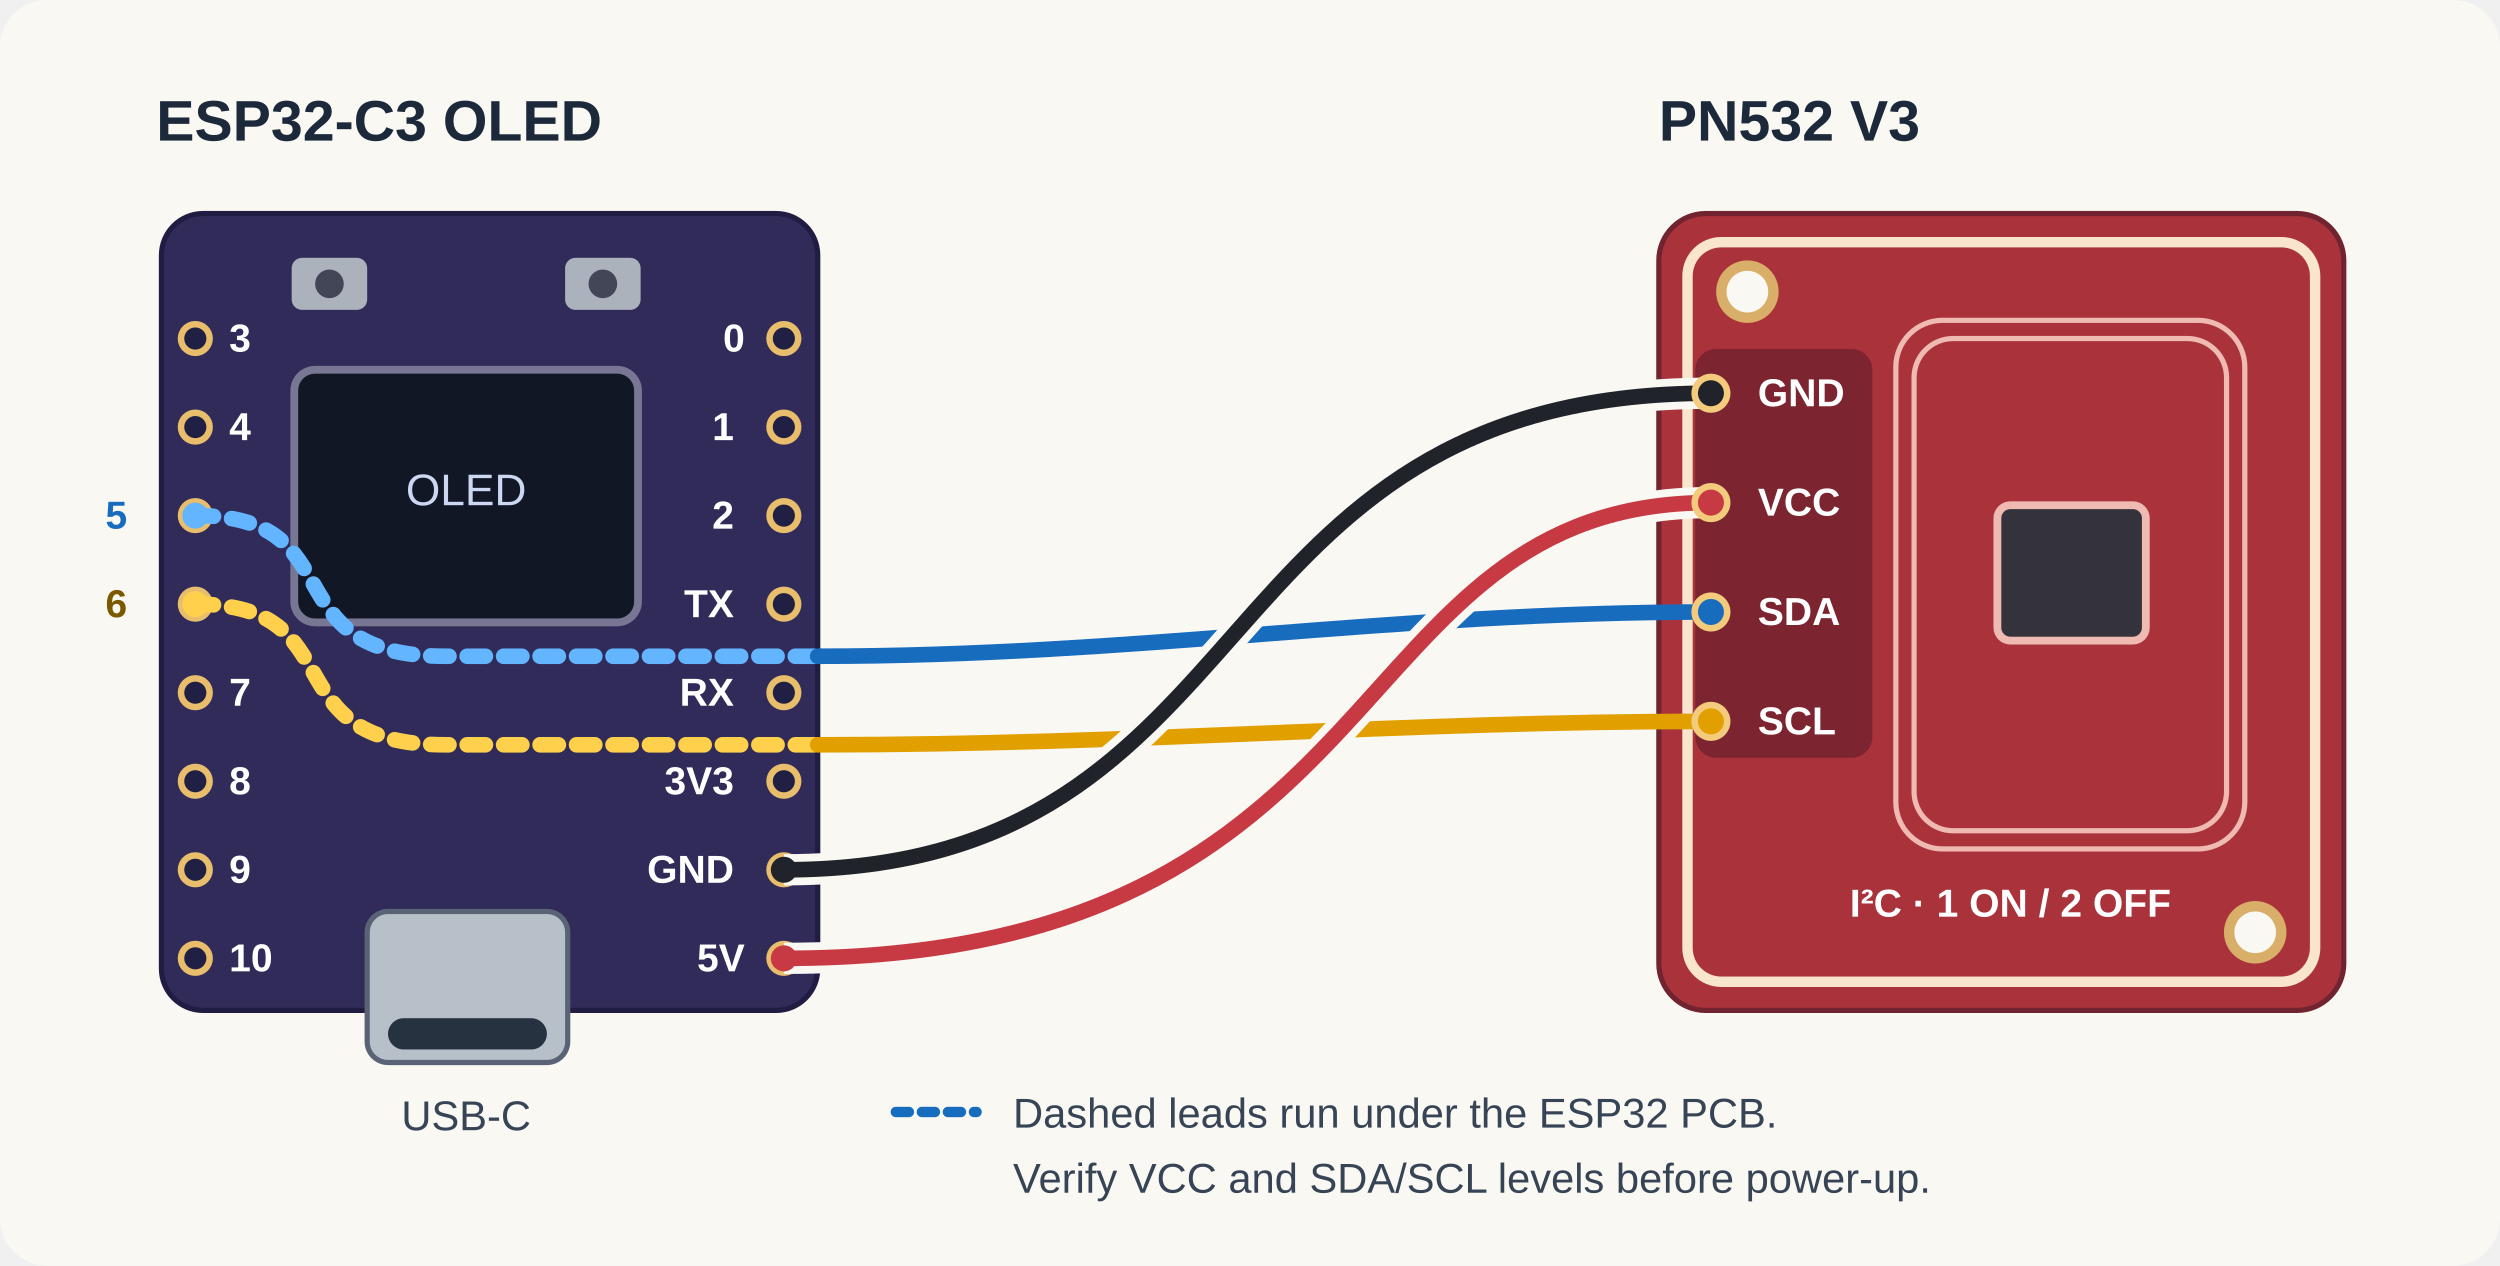
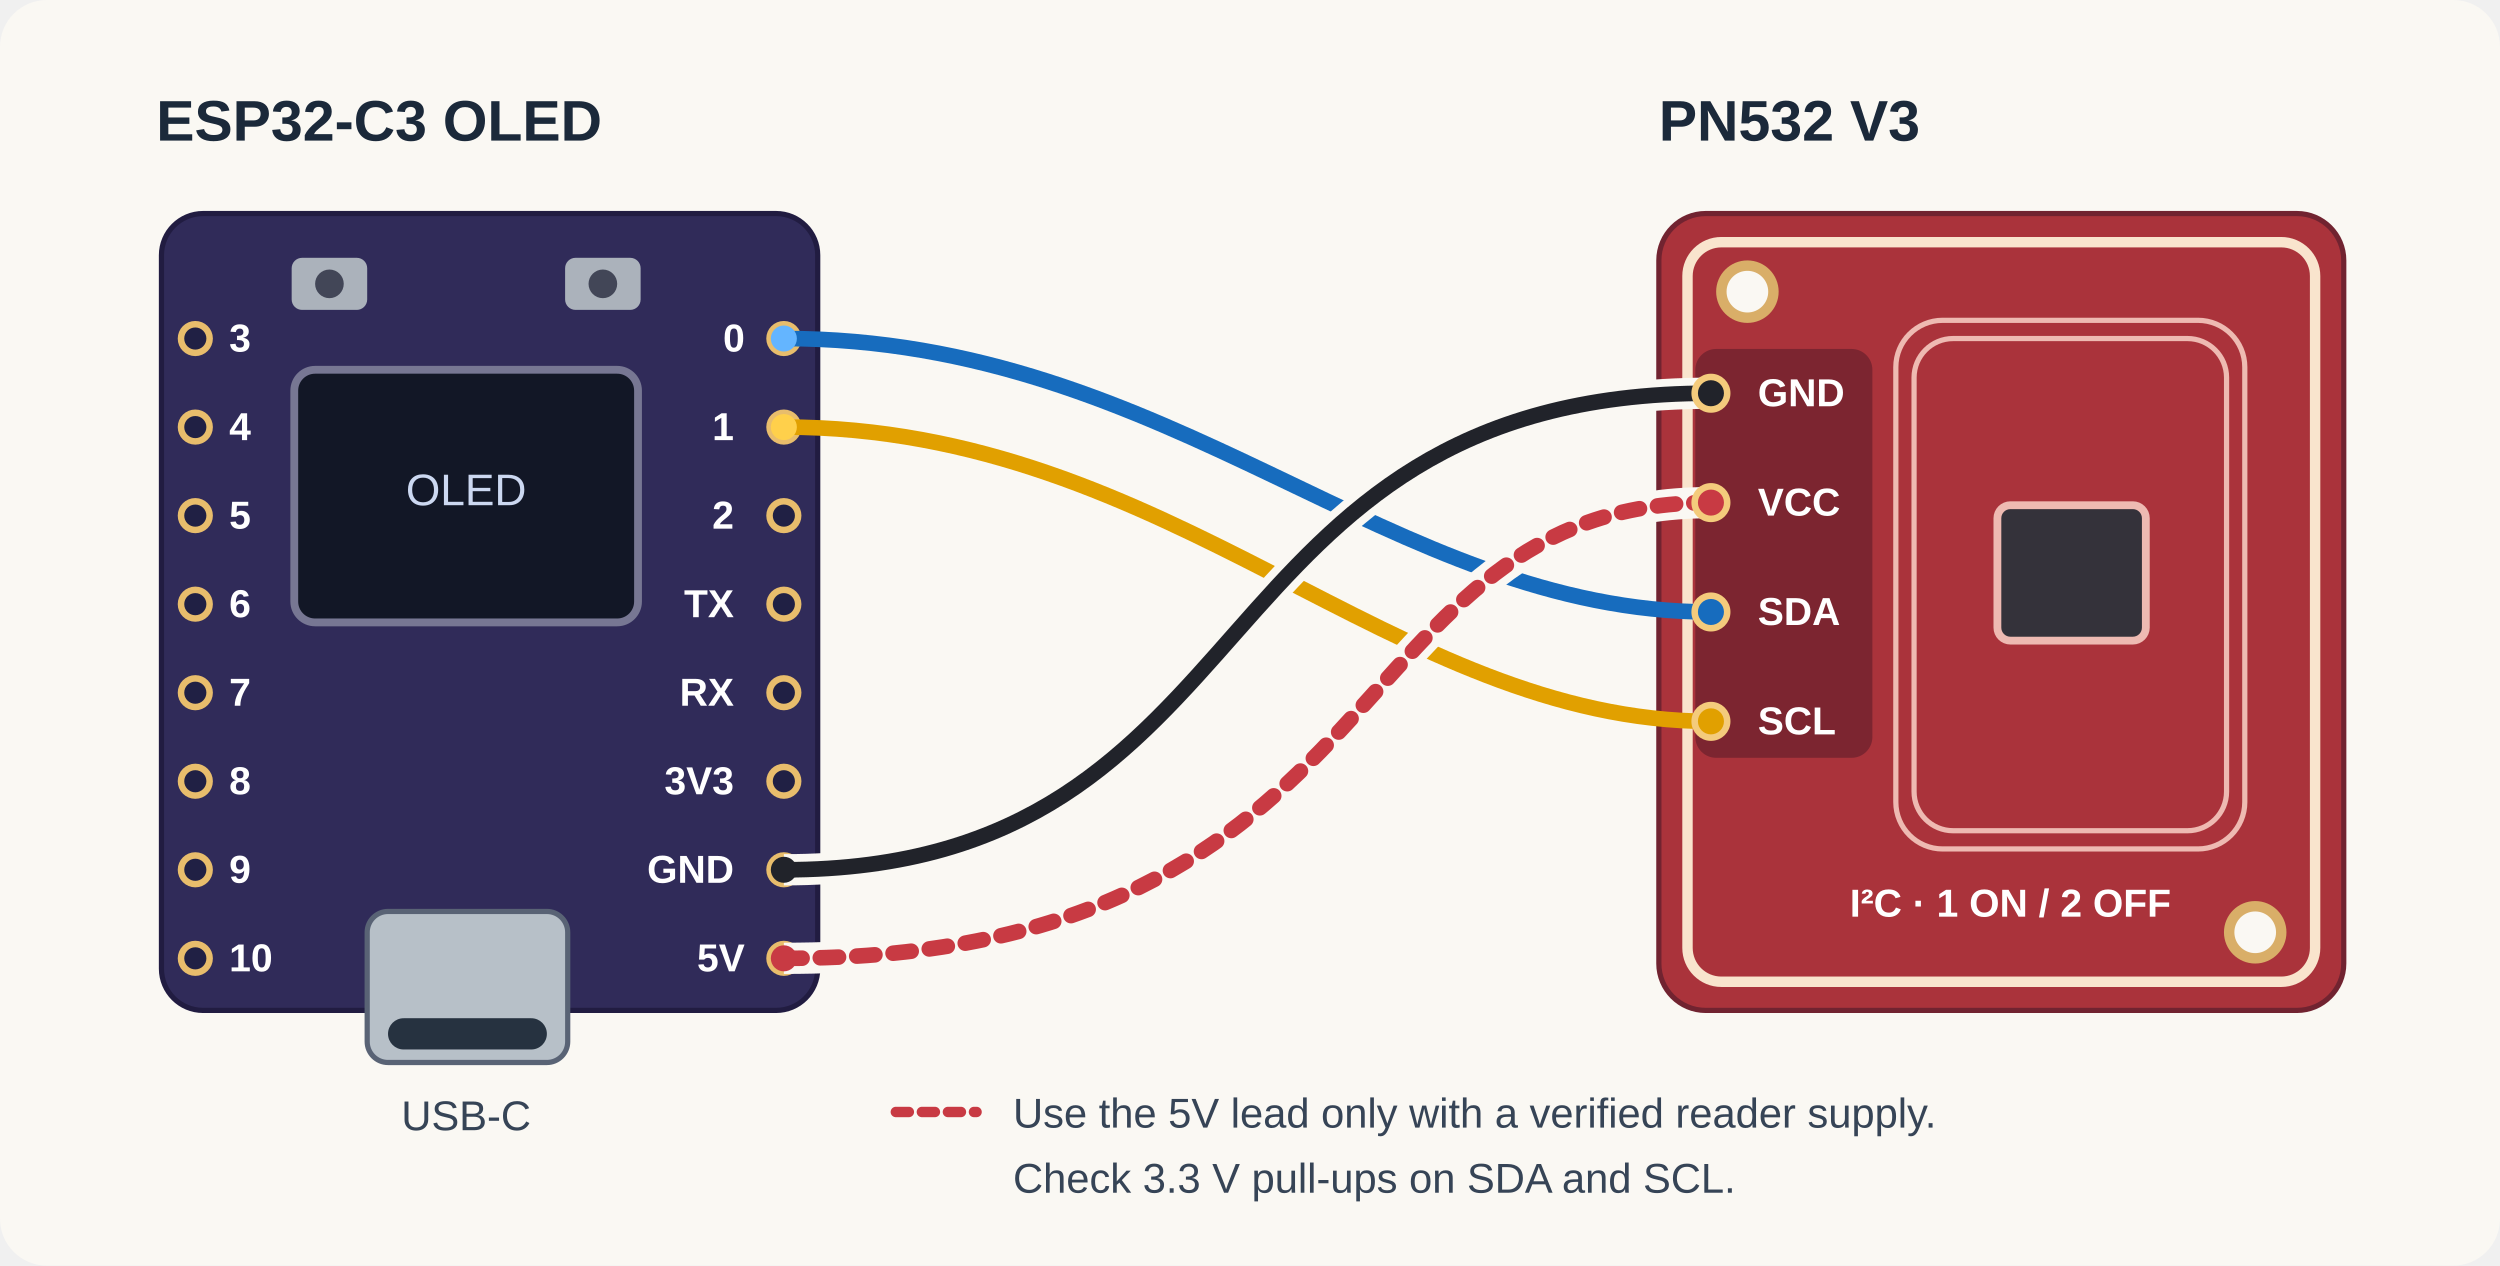
<svg xmlns="http://www.w3.org/2000/svg" viewBox="0 0 960 486" role="img" aria-labelledby="title description">
  <defs>
    <circle id="esp-pad" r="5.5" fill="#202044" stroke="#e8bd6c" stroke-width="2.5" />
    <circle id="nfc-pad" r="6" fill="#431312" stroke="#f4cb7c" stroke-width="3" />
    <path id="ground" d="M 301 334 C 490 334 457 151 657 151" />
    <path id="power" d="M 301 368 C 541 368 512 193 657 193" />
    <style>
      text { font-family: 'Segoe UI', Arial, sans-serif; }
      .title { fill: #1b293a; font-weight: 700; font-size: 22px; }
      .pin { fill: #fff; font-weight: 600; font-size: 15px; }
      .wire { fill: none; stroke-width: 6; stroke-linecap: round; stroke-linejoin: round; }
      .note { fill: #364456; font-size: 16px; }
    </style>
  </defs>
  <rect width="960" height="486" rx="18" fill="#faf8f3" />
  <text class="title" x="60" y="54">ESP32-C3 OLED</text>
  <text class="title" x="637" y="54">PN532 V3</text>
  <rect x="62" y="82" width="252" height="306" rx="16" fill="#302b59" stroke="#211c41" stroke-width="2" />
  <rect x="113" y="142" width="132" height="97" rx="8" fill="#121726" stroke="#777793" stroke-width="3" />
  <text x="179" y="194" text-anchor="middle" fill="#ccd8f1" font-size="17">OLED</text>
  <rect x="112" y="99" width="29" height="20" rx="4" fill="#abb2bb" />
  <rect x="217" y="99" width="29" height="20" rx="4" fill="#abb2bb" />
  <circle cx="126.5" cy="109" r="5.5" fill="#424657" />
  <circle cx="231.5" cy="109" r="5.5" fill="#424657" />
  <rect x="141" y="350" width="77" height="58" rx="8" fill="#b7c0c8" stroke="#596375" stroke-width="2" />
  <rect x="149" y="391" width="61" height="12" rx="6" fill="#263240" />
  <text class="note" x="179" y="434" text-anchor="middle">USB-C</text>
  <g>
    <use href="#esp-pad" x="75" y="130" />
    <use href="#esp-pad" x="75" y="164" />
    <use href="#esp-pad" x="75" y="198" />
    <use href="#esp-pad" x="75" y="232" />
    <use href="#esp-pad" x="75" y="266" />
    <use href="#esp-pad" x="75" y="300" />
    <use href="#esp-pad" x="75" y="334" />
    <use href="#esp-pad" x="75" y="368" />
    <use href="#esp-pad" x="301" y="130" />
    <use href="#esp-pad" x="301" y="164" />
    <use href="#esp-pad" x="301" y="198" />
    <use href="#esp-pad" x="301" y="232" />
    <use href="#esp-pad" x="301" y="266" />
    <use href="#esp-pad" x="301" y="300" />
    <use href="#esp-pad" x="301" y="334" />
    <use href="#esp-pad" x="301" y="368" />
  </g>
  <text class="pin" x="88" y="135">3<tspan x="88" dy="34">4</tspan>
-     <tspan x="53" dy="34" text-anchor="end" fill="#176cbe">5</tspan>
-     <tspan x="53" dy="34" text-anchor="end" fill="#7b5900">6</tspan>
+     <tspan x="88" dy="34">5</tspan>
+     <tspan x="88" dy="34">6</tspan>
    <tspan x="88" dy="34">7</tspan>
    <tspan x="88" dy="34">8</tspan>
    <tspan x="88" dy="34">9</tspan>
    <tspan x="88" dy="34">10</tspan>
  </text>
  <text class="pin" x="286" y="135" text-anchor="end">0<tspan x="286" dy="34">1</tspan>
    <tspan x="286" dy="34">2</tspan>
    <tspan x="286" dy="34">TX</tspan>
    <tspan x="286" dy="34">RX</tspan>
    <tspan x="286" dy="34">3V3</tspan>
    <tspan x="286" dy="34">GND</tspan>
    <tspan x="286" dy="34">5V</tspan>
  </text>
  <rect x="637" y="82" width="263" height="306" rx="18" fill="#aa333b" stroke="#712330" stroke-width="2" />
  <rect x="648" y="93" width="241" height="284" rx="13" fill="none" stroke="#f9e4cd" stroke-width="4" />
  <rect x="728" y="123" width="134" height="203" rx="18" fill="none" stroke="#eebab2" stroke-width="2" />
  <rect x="735" y="130" width="120" height="189" rx="15" fill="none" stroke="#eebab2" stroke-width="2" />
  <rect x="767" y="194" width="57" height="52" rx="5" fill="#34323a" stroke="#eebab2" stroke-width="3" />
  <circle cx="671" cy="112" r="10" fill="#faf8f3" stroke="#d9ae68" stroke-width="4" />
  <circle cx="866" cy="358" r="10" fill="#faf8f3" stroke="#d9ae68" stroke-width="4" />
  <rect x="651" y="134" width="68" height="157" rx="8" fill="#7c2530" />
  <text class="pin" x="675" y="156">GND<tspan x="675" dy="42">VCC</tspan>
    <tspan x="675" dy="42">SDA</tspan>
    <tspan x="675" dy="42">SCL</tspan>
  </text>
  <text class="pin" x="772" y="352" text-anchor="middle">I²C · 1 ON / 2 OFF</text>
-   <g stroke-dasharray="7 7">
-     <path class="wire" d="M 75 198 C 137 198 103 252 171 252 H 314" stroke="#64b5ff" />
-     <path class="wire" d="M 75 232 C 137 232 103 286 171 286 H 314" stroke="#ffd04b" />
-   </g>
-   <path class="wire" d="M 314 252 C 437 252 533 235 657 235" stroke="#176cbe" />
-   <path class="wire" d="M 314 286 C 438 286 537 277 657 277" stroke="#e1a000" />
+   <path class="wire" d="M 301 130 C 450 130 534 235 657 235" stroke="#176cbe" />
+   <path class="wire" d="M 301 164 C 450 164 535 277 657 277" stroke="#e1a000" />
  <use href="#power" fill="none" stroke="#faf8f3" stroke-width="12" />
-   <use href="#power" class="wire" stroke="#c83a43" />
+   <use href="#power" class="wire" stroke="#c83a43" stroke-dasharray="7 7" />
  <use href="#ground" fill="none" stroke="#faf8f3" stroke-width="12" />
  <use href="#ground" class="wire" stroke="#21232a" />
  <g>
-     <circle cx="75" cy="198" r="5" fill="#64b5ff" />
-     <circle cx="75" cy="232" r="5" fill="#ffd04b" />
+     <circle cx="301" cy="130" r="5" fill="#64b5ff" />
+     <circle cx="301" cy="164" r="5" fill="#ffd04b" />
    <circle cx="301" cy="334" r="5" fill="#21232a" />
    <circle cx="301" cy="368" r="5" fill="#c83a43" />
    <use href="#nfc-pad" x="657" y="151" />
    <use href="#nfc-pad" x="657" y="193" />
    <use href="#nfc-pad" x="657" y="235" />
    <use href="#nfc-pad" x="657" y="277" />
    <circle cx="657" cy="151" r="5" fill="#21232a" />
    <circle cx="657" cy="193" r="5" fill="#c83a43" />
    <circle cx="657" cy="235" r="5" fill="#176cbe" />
    <circle cx="657" cy="277" r="5" fill="#e1a000" />
  </g>
-   <path d="M 344 427 h 31" fill="none" stroke="#176cbe" stroke-width="4" stroke-linecap="round" stroke-dasharray="5 5" />
-   <text class="note" x="389" y="433">Dashed leads run under the ESP32 PCB.</text>
-   <text class="note" x="389" y="458">Verify VCC and SDA/SCL levels before power-up.</text>
+   <path d="M 344 427 h 31" fill="none" stroke="#c83a43" stroke-width="4" stroke-linecap="round" stroke-dasharray="5 5" />
+   <text class="note" x="389" y="433">Use the 5V lead only with a verified reader supply.</text>
+   <text class="note" x="389" y="458">Check 3.3 V pull-ups on SDA and SCL.</text>
</svg>
